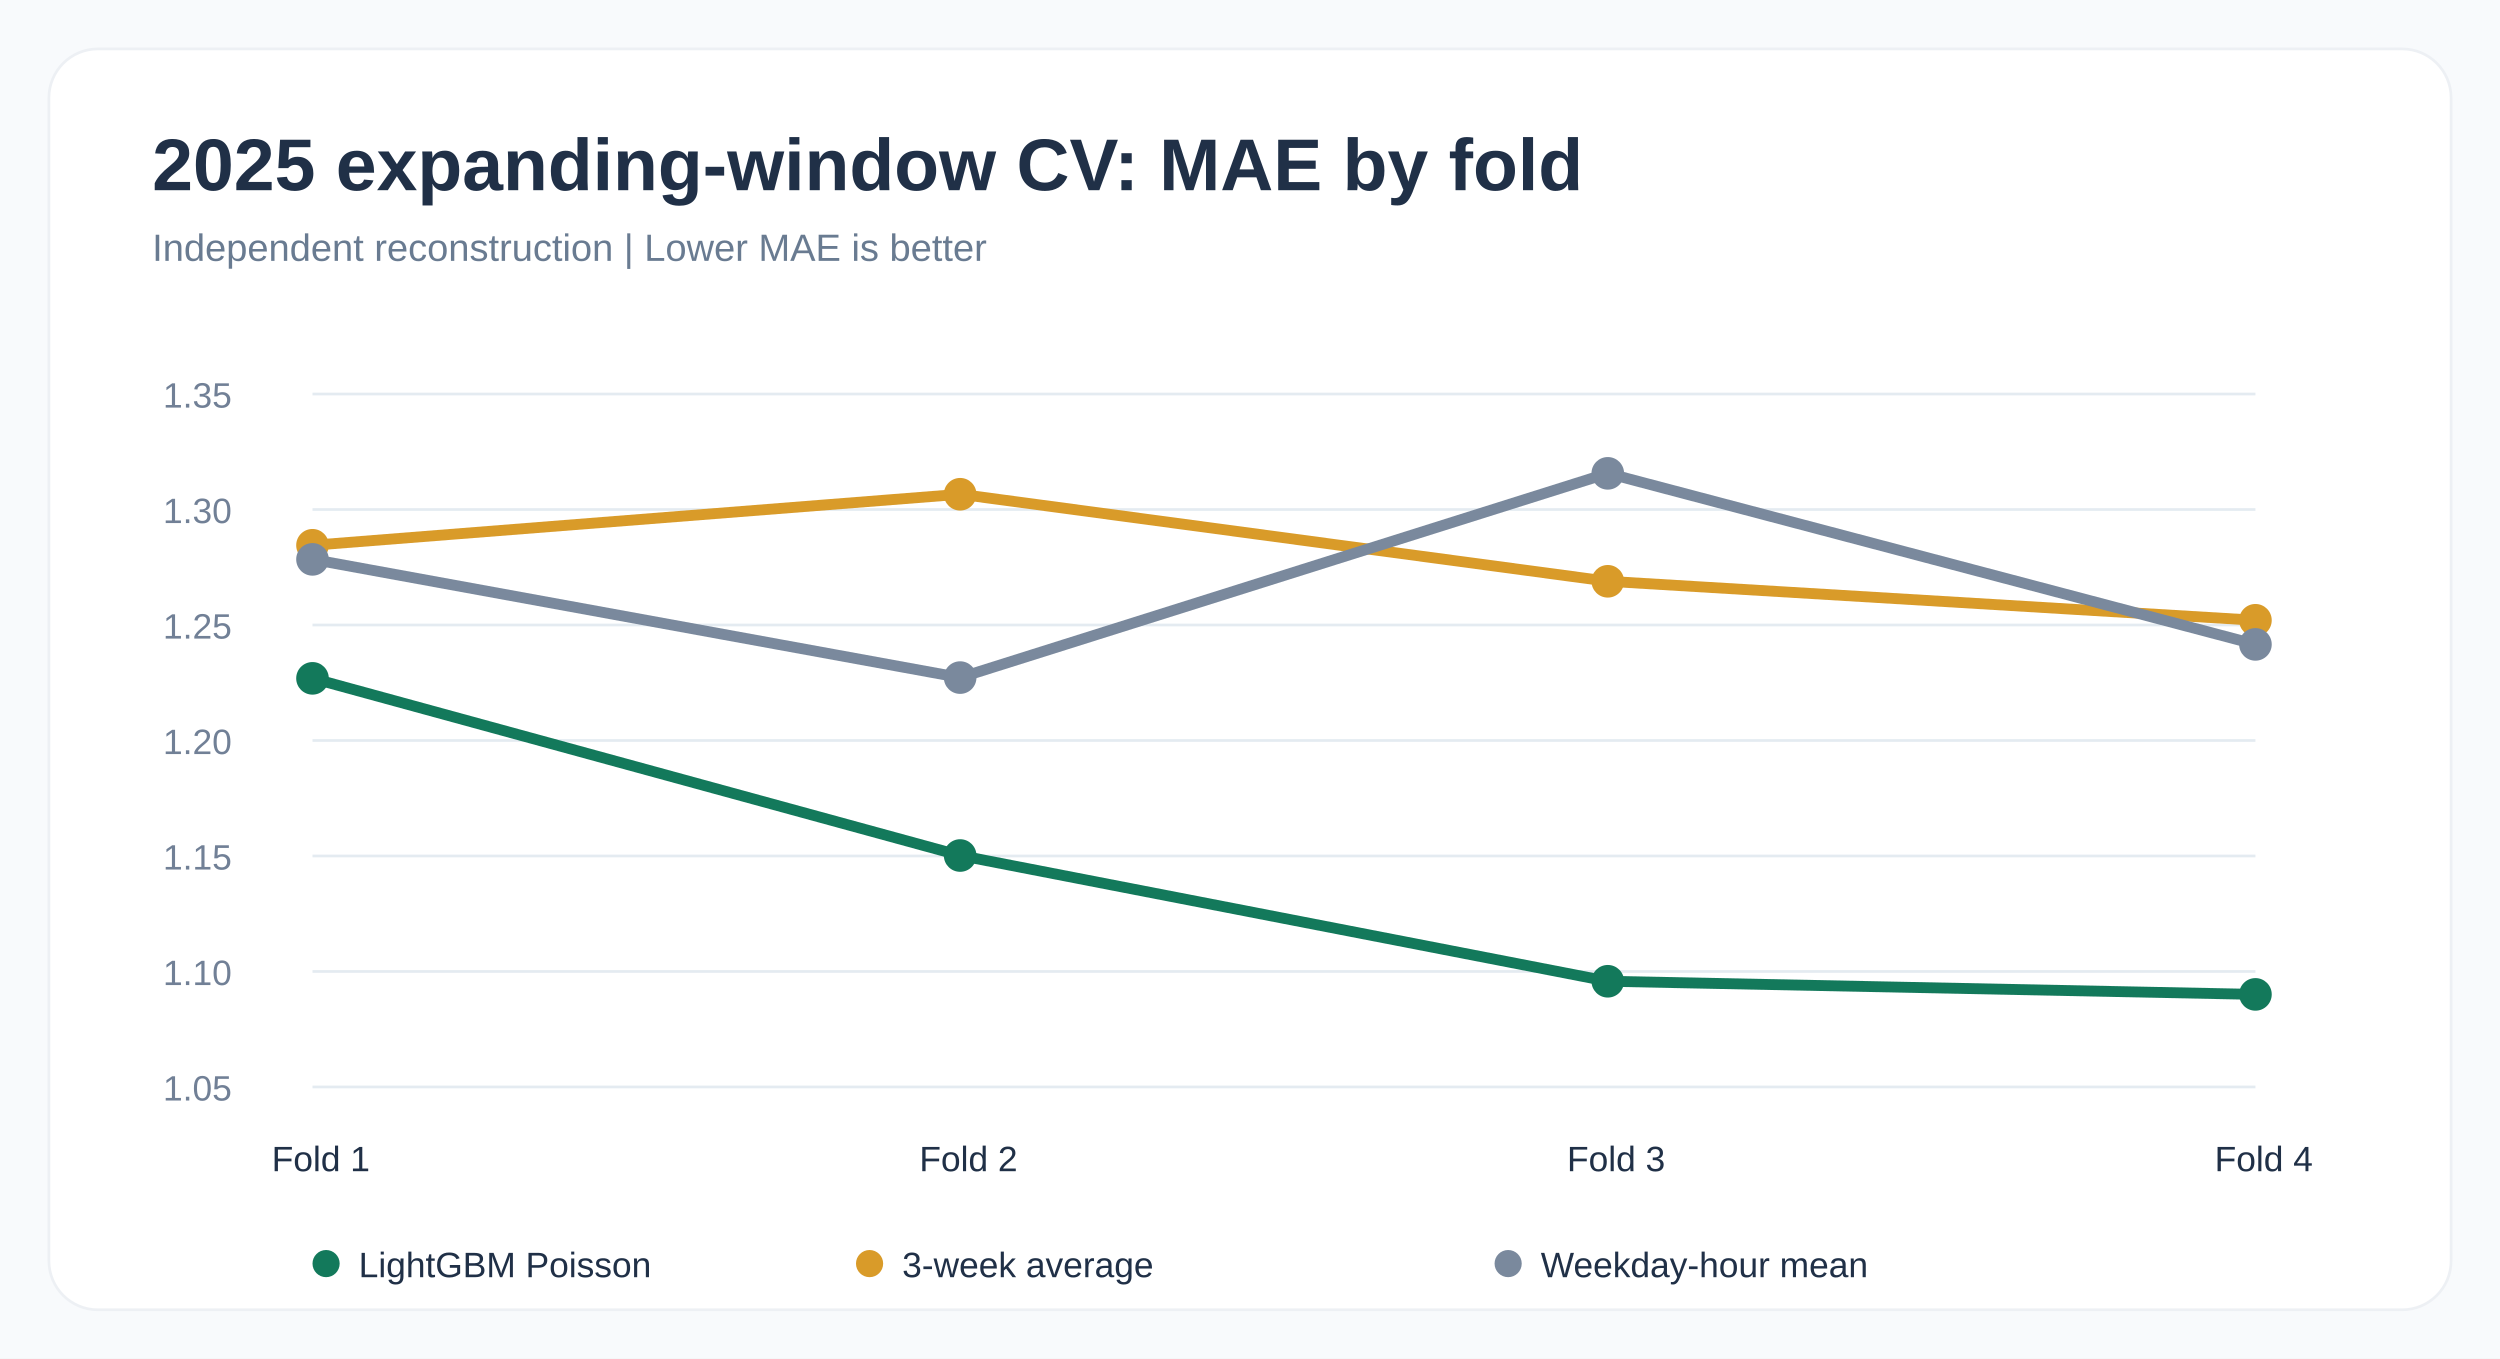
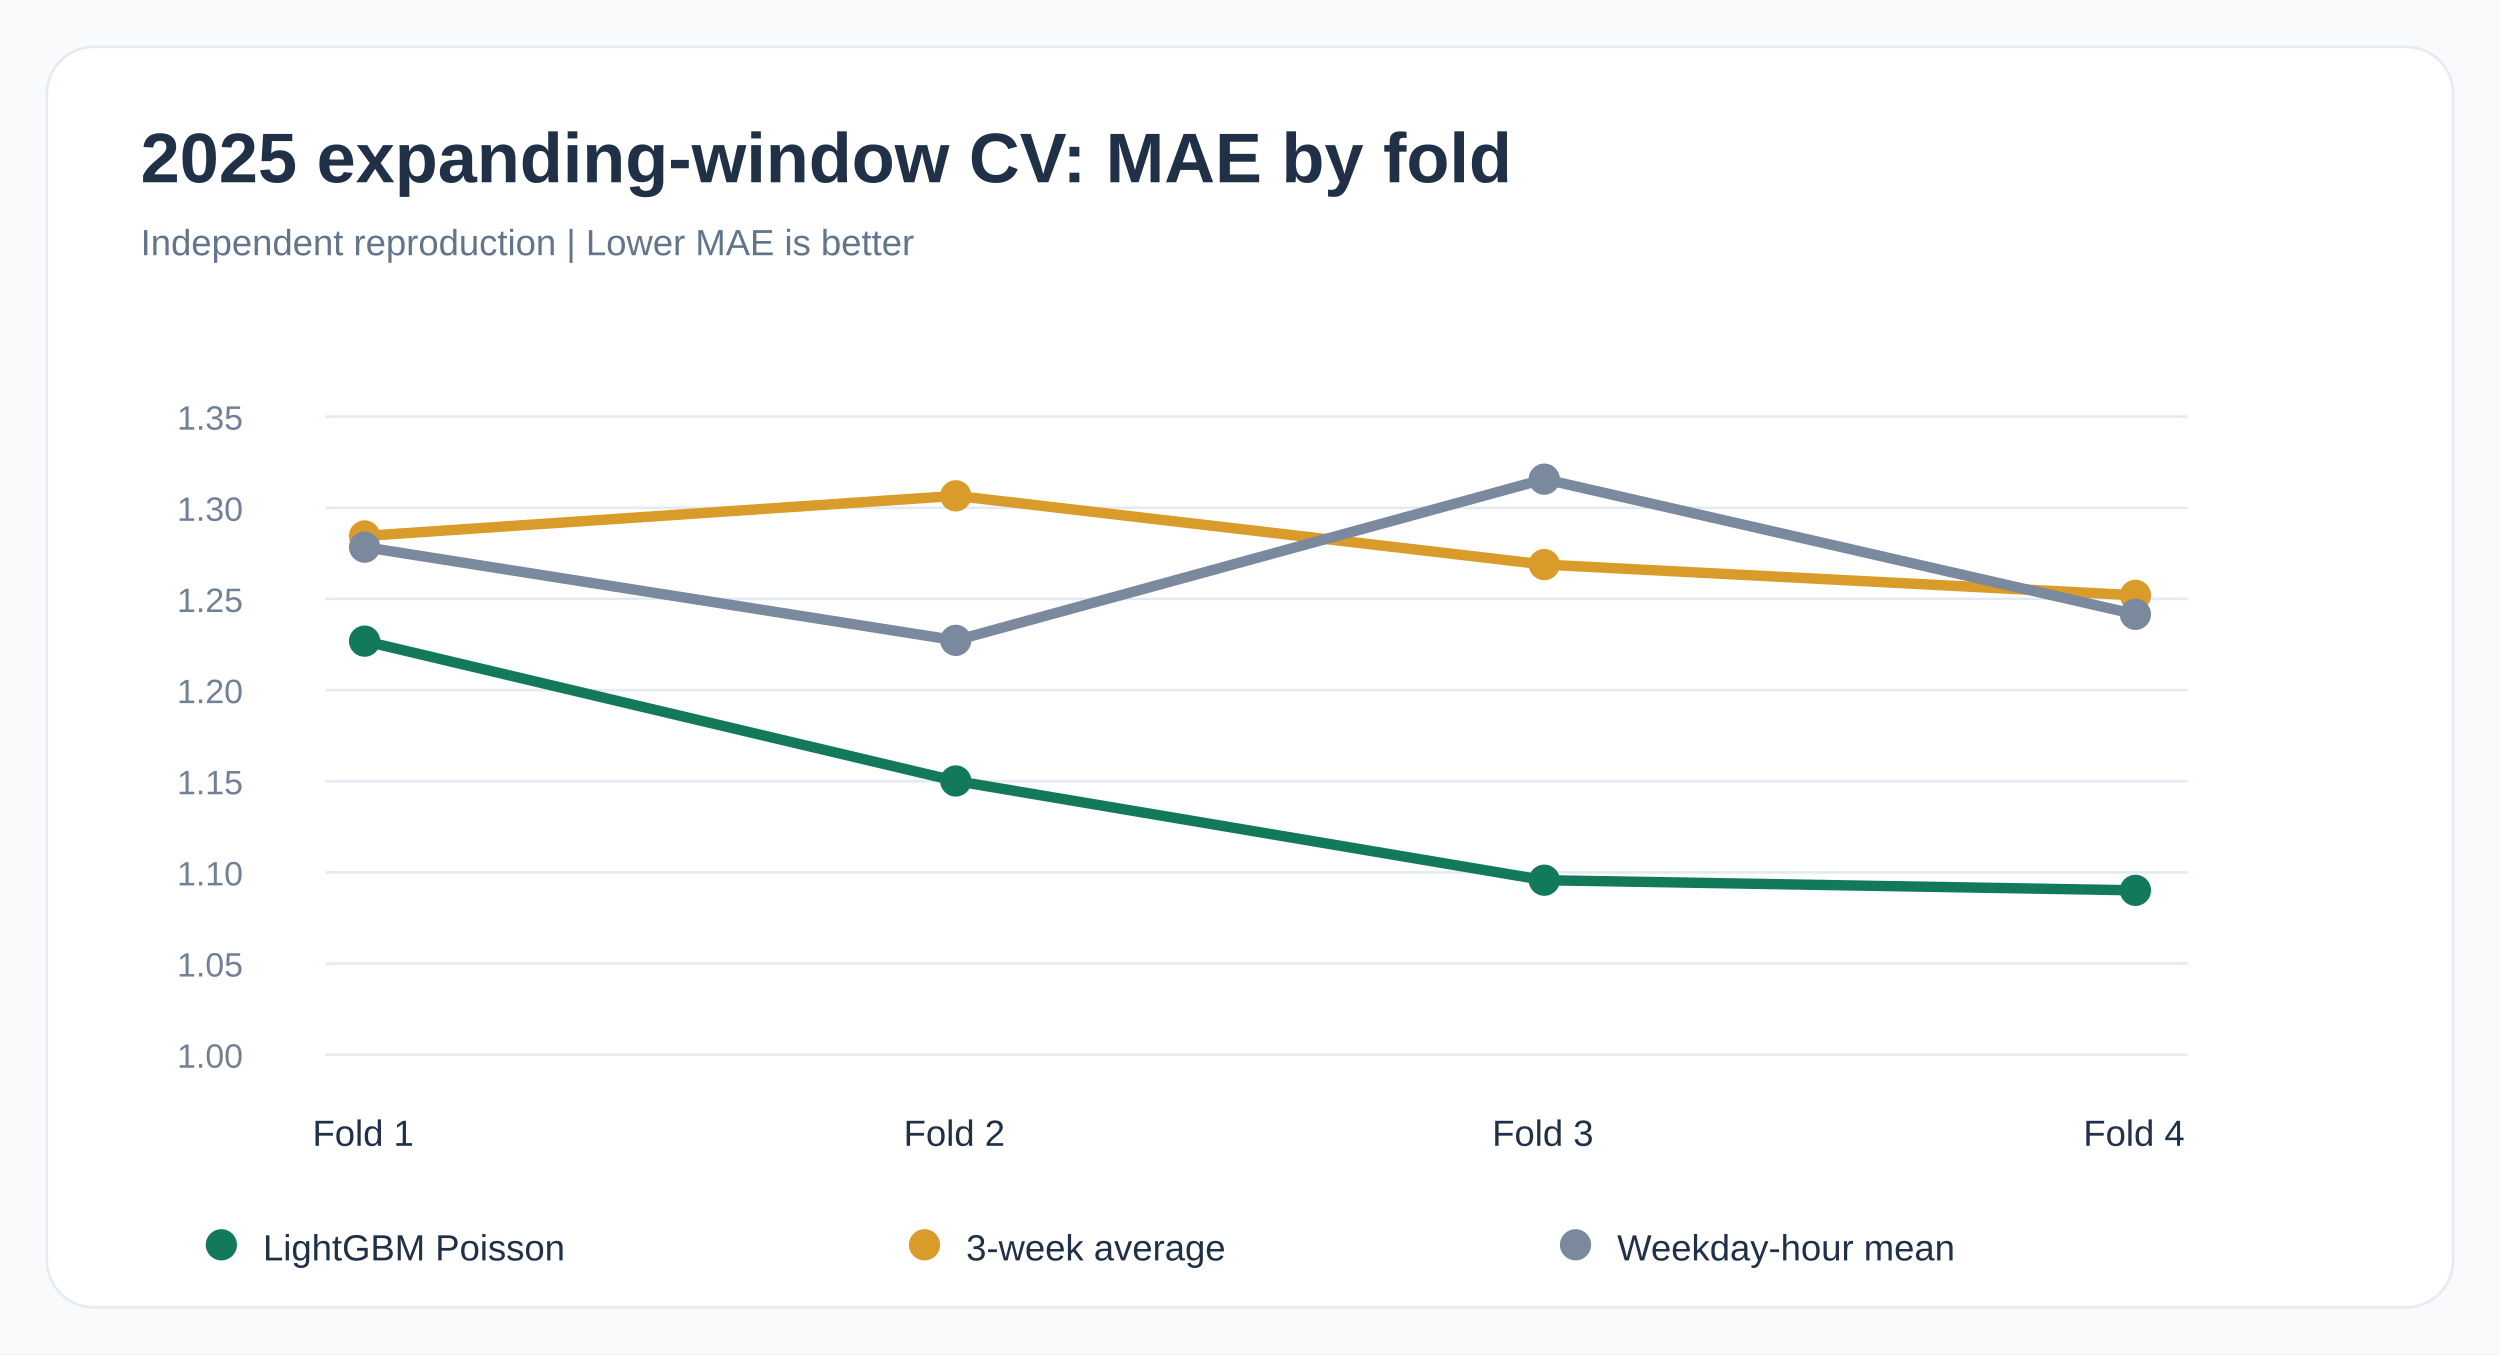
- <svg xmlns="http://www.w3.org/2000/svg" viewBox="0 0 920 500" role="img" aria-label="2025 expanding-window CV: MAE by fold">
-   <rect width="920" height="500" fill="#f8fafc" />
-   <rect x="18" y="18" width="884" height="464" rx="18" fill="#fff" stroke="#edf0f4" />
-   <g font-family="Arial,Helvetica,sans-serif" fill="#203047">
-     <text x="56" y="70" font-size="27" font-weight="700">2025 expanding-window CV: MAE by fold</text>
-     <text x="56" y="96" font-size="14" fill="#697b91">Independent reconstruction | Lower MAE is better</text>
-     <line x1="115" y1="400" x2="830" y2="400" stroke="#e4ebf1" stroke-width="1" />
-     <text x="60" y="405" font-size="13" fill="#718096">1.05</text>
-     <line x1="115" y1="357.5" x2="830" y2="357.5" stroke="#e4ebf1" stroke-width="1" />
-     <text x="60" y="362.5" font-size="13" fill="#718096">1.10</text>
-     <line x1="115" y1="315" x2="830" y2="315" stroke="#e4ebf1" stroke-width="1" />
-     <text x="60" y="320" font-size="13" fill="#718096">1.15</text>
-     <line x1="115" y1="272.5" x2="830" y2="272.5" stroke="#e4ebf1" stroke-width="1" />
-     <text x="60" y="277.5" font-size="13" fill="#718096">1.20</text>
-     <line x1="115" y1="230" x2="830" y2="230" stroke="#e4ebf1" stroke-width="1" />
-     <text x="60" y="235" font-size="13" fill="#718096">1.25</text>
-     <line x1="115" y1="187.5" x2="830" y2="187.5" stroke="#e4ebf1" stroke-width="1" />
-     <text x="60" y="192.5" font-size="13" fill="#718096">1.30</text>
-     <line x1="115" y1="145" x2="830" y2="145" stroke="#e4ebf1" stroke-width="1" />
-     <text x="60" y="150" font-size="13" fill="#718096">1.35</text>
-     <text x="100" y="431" font-size="13" fill="#203047">Fold 1</text>
-     <text x="338.333" y="431" font-size="13" fill="#203047">Fold 2</text>
-     <text x="576.667" y="431" font-size="13" fill="#203047">Fold 3</text>
-     <text x="815" y="431" font-size="13" fill="#203047">Fold 4</text>
-     <polyline points="115,249.631 353.333,314.832 591.667,361.104 830,365.936" fill="none" stroke="#13795b" stroke-width="4" />
-     <circle cx="115" cy="249.631" r="6" fill="#13795b" />
-     <circle cx="353.333" cy="314.832" r="6" fill="#13795b" />
-     <circle cx="591.667" cy="361.104" r="6" fill="#13795b" />
-     <circle cx="830" cy="365.936" r="6" fill="#13795b" />
-     <polyline points="115,200.659 353.333,181.883 591.667,213.915 830,228.262" fill="none" stroke="#d99b29" stroke-width="4" />
-     <circle cx="115" cy="200.659" r="6" fill="#d99b29" />
-     <circle cx="353.333" cy="181.883" r="6" fill="#d99b29" />
-     <circle cx="591.667" cy="213.915" r="6" fill="#d99b29" />
-     <circle cx="830" cy="228.262" r="6" fill="#d99b29" />
-     <polyline points="115,205.849 353.333,249.355 591.667,174.189 830,237.134" fill="none" stroke="#7a899d" stroke-width="4" />
-     <circle cx="115" cy="205.849" r="6" fill="#7a899d" />
-     <circle cx="353.333" cy="249.355" r="6" fill="#7a899d" />
-     <circle cx="591.667" cy="174.189" r="6" fill="#7a899d" />
-     <circle cx="830" cy="237.134" r="6" fill="#7a899d" />
-     <circle cx="120" cy="465" r="5" fill="#13795b" />
-     <text x="132" y="470" font-size="13" fill="#203047">LightGBM Poisson</text>
-     <circle cx="320" cy="465" r="5" fill="#d99b29" />
-     <text x="332" y="470" font-size="13" fill="#203047">3-week average</text>
-     <circle cx="555" cy="465" r="5" fill="#7a899d" />
-     <text x="567" y="470" font-size="13" fill="#203047">Weekday-hour mean</text>
+ <svg xmlns="http://www.w3.org/2000/svg" viewBox="0 0 960 520" role="img" aria-label="2025 expanding-window CV: MAE by fold">
+   <rect width="960" height="520" fill="#f8fafc" />
+   <rect x="18" y="18" width="924" height="484" rx="18" fill="#fff" stroke="#e5ebf0" />
+   <g font-family="Arial,Helvetica,sans-serif">
+     <text x="54" y="70" font-size="27" fill="#203047" font-weight="700">2025 expanding-window CV: MAE by fold</text>
+     <text x="54" y="98" font-size="14" fill="#63758a">Independent reproduction | Lower MAE is better</text>
+     <line x1="125" y1="405.0" x2="840" y2="405.0" stroke="#e3eaf1" stroke-width="1" />
+     <text x="68" y="410.0" font-size="13" fill="#718096">1.00</text>
+     <line x1="125" y1="370.0" x2="840" y2="370.0" stroke="#e3eaf1" stroke-width="1" />
+     <text x="68" y="375.0" font-size="13" fill="#718096">1.05</text>
+     <line x1="125" y1="335.0" x2="840" y2="335.0" stroke="#e3eaf1" stroke-width="1" />
+     <text x="68" y="340.0" font-size="13" fill="#718096">1.10</text>
+     <line x1="125" y1="300.0" x2="840" y2="300.0" stroke="#e3eaf1" stroke-width="1" />
+     <text x="68" y="305.0" font-size="13" fill="#718096">1.15</text>
+     <line x1="125" y1="265.0" x2="840" y2="265.0" stroke="#e3eaf1" stroke-width="1" />
+     <text x="68" y="270.0" font-size="13" fill="#718096">1.20</text>
+     <line x1="125" y1="230.0" x2="840" y2="230.0" stroke="#e3eaf1" stroke-width="1" />
+     <text x="68" y="235.0" font-size="13" fill="#718096">1.25</text>
+     <line x1="125" y1="195.0" x2="840" y2="195.0" stroke="#e3eaf1" stroke-width="1" />
+     <text x="68" y="200.0" font-size="13" fill="#718096">1.30</text>
+     <line x1="125" y1="160.0" x2="840" y2="160.0" stroke="#e3eaf1" stroke-width="1" />
+     <text x="68" y="165.0" font-size="13" fill="#718096">1.35</text>
+     <text x="120" y="440" font-size="14" fill="#203047">Fold 1</text>
+     <text x="347" y="440" font-size="14" fill="#203047">Fold 2</text>
+     <text x="573" y="440" font-size="14" fill="#203047">Fold 3</text>
+     <text x="800" y="440" font-size="14" fill="#203047">Fold 4</text>
+     <polyline points="140,246.2 367,299.9 593,338.0 820,341.9" fill="none" stroke="#13795b" stroke-width="4" />
+     <circle cx="140" cy="246.2" r="6" fill="#13795b" />
+     <circle cx="367" cy="299.9" r="6" fill="#13795b" />
+     <circle cx="593" cy="338.0" r="6" fill="#13795b" />
+     <circle cx="820" cy="341.9" r="6" fill="#13795b" />
+     <polyline points="140,205.8 367,190.4 593,216.8 820,228.6" fill="none" stroke="#d99b29" stroke-width="4" />
+     <circle cx="140" cy="205.8" r="6" fill="#d99b29" />
+     <circle cx="367" cy="190.4" r="6" fill="#d99b29" />
+     <circle cx="593" cy="216.8" r="6" fill="#d99b29" />
+     <circle cx="820" cy="228.6" r="6" fill="#d99b29" />
+     <polyline points="140,210.1 367,245.9 593,184.0 820,235.9" fill="none" stroke="#7a899d" stroke-width="4" />
+     <circle cx="140" cy="210.1" r="6" fill="#7a899d" />
+     <circle cx="367" cy="245.9" r="6" fill="#7a899d" />
+     <circle cx="593" cy="184.0" r="6" fill="#7a899d" />
+     <circle cx="820" cy="235.9" r="6" fill="#7a899d" />
+     <circle cx="85" cy="478" r="6" fill="#13795b" />
+     <text x="101" y="484" font-size="14" fill="#203047">LightGBM Poisson</text>
+     <circle cx="355" cy="478" r="6" fill="#d99b29" />
+     <text x="371" y="484" font-size="14" fill="#203047">3-week average</text>
+     <circle cx="605" cy="478" r="6" fill="#7a899d" />
+     <text x="621" y="484" font-size="14" fill="#203047">Weekday-hour mean</text>
  </g>
</svg>
